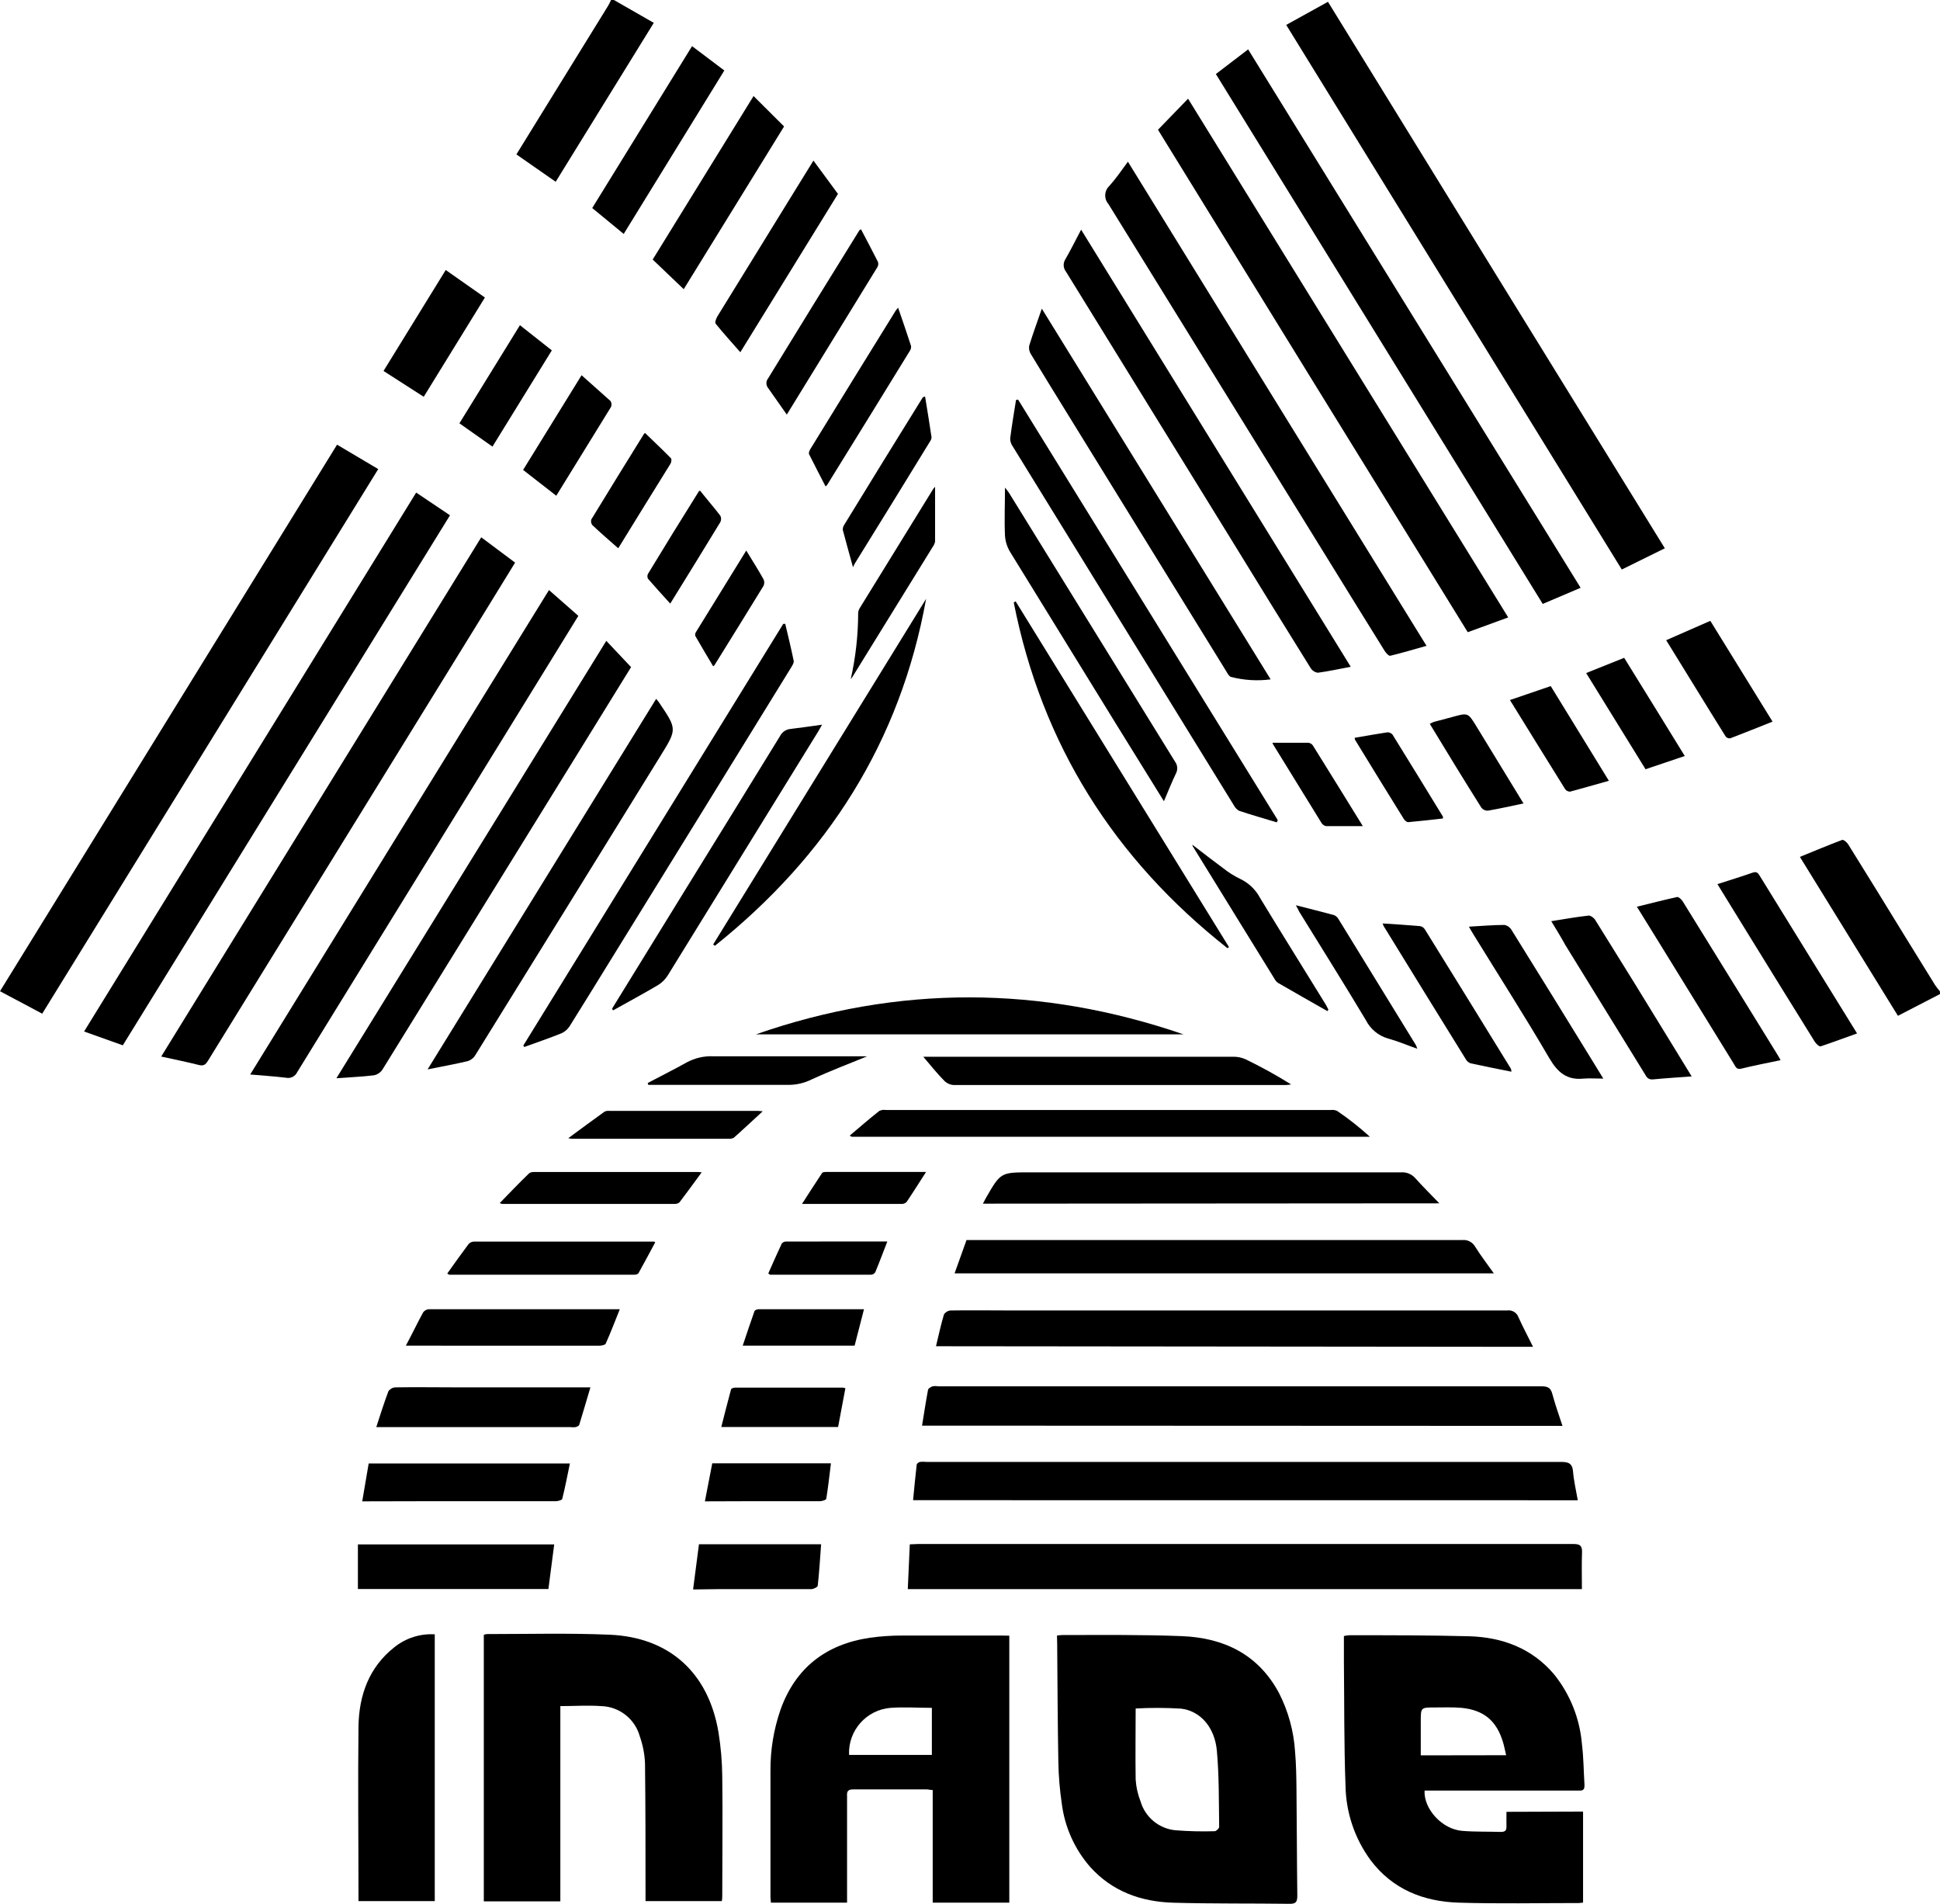
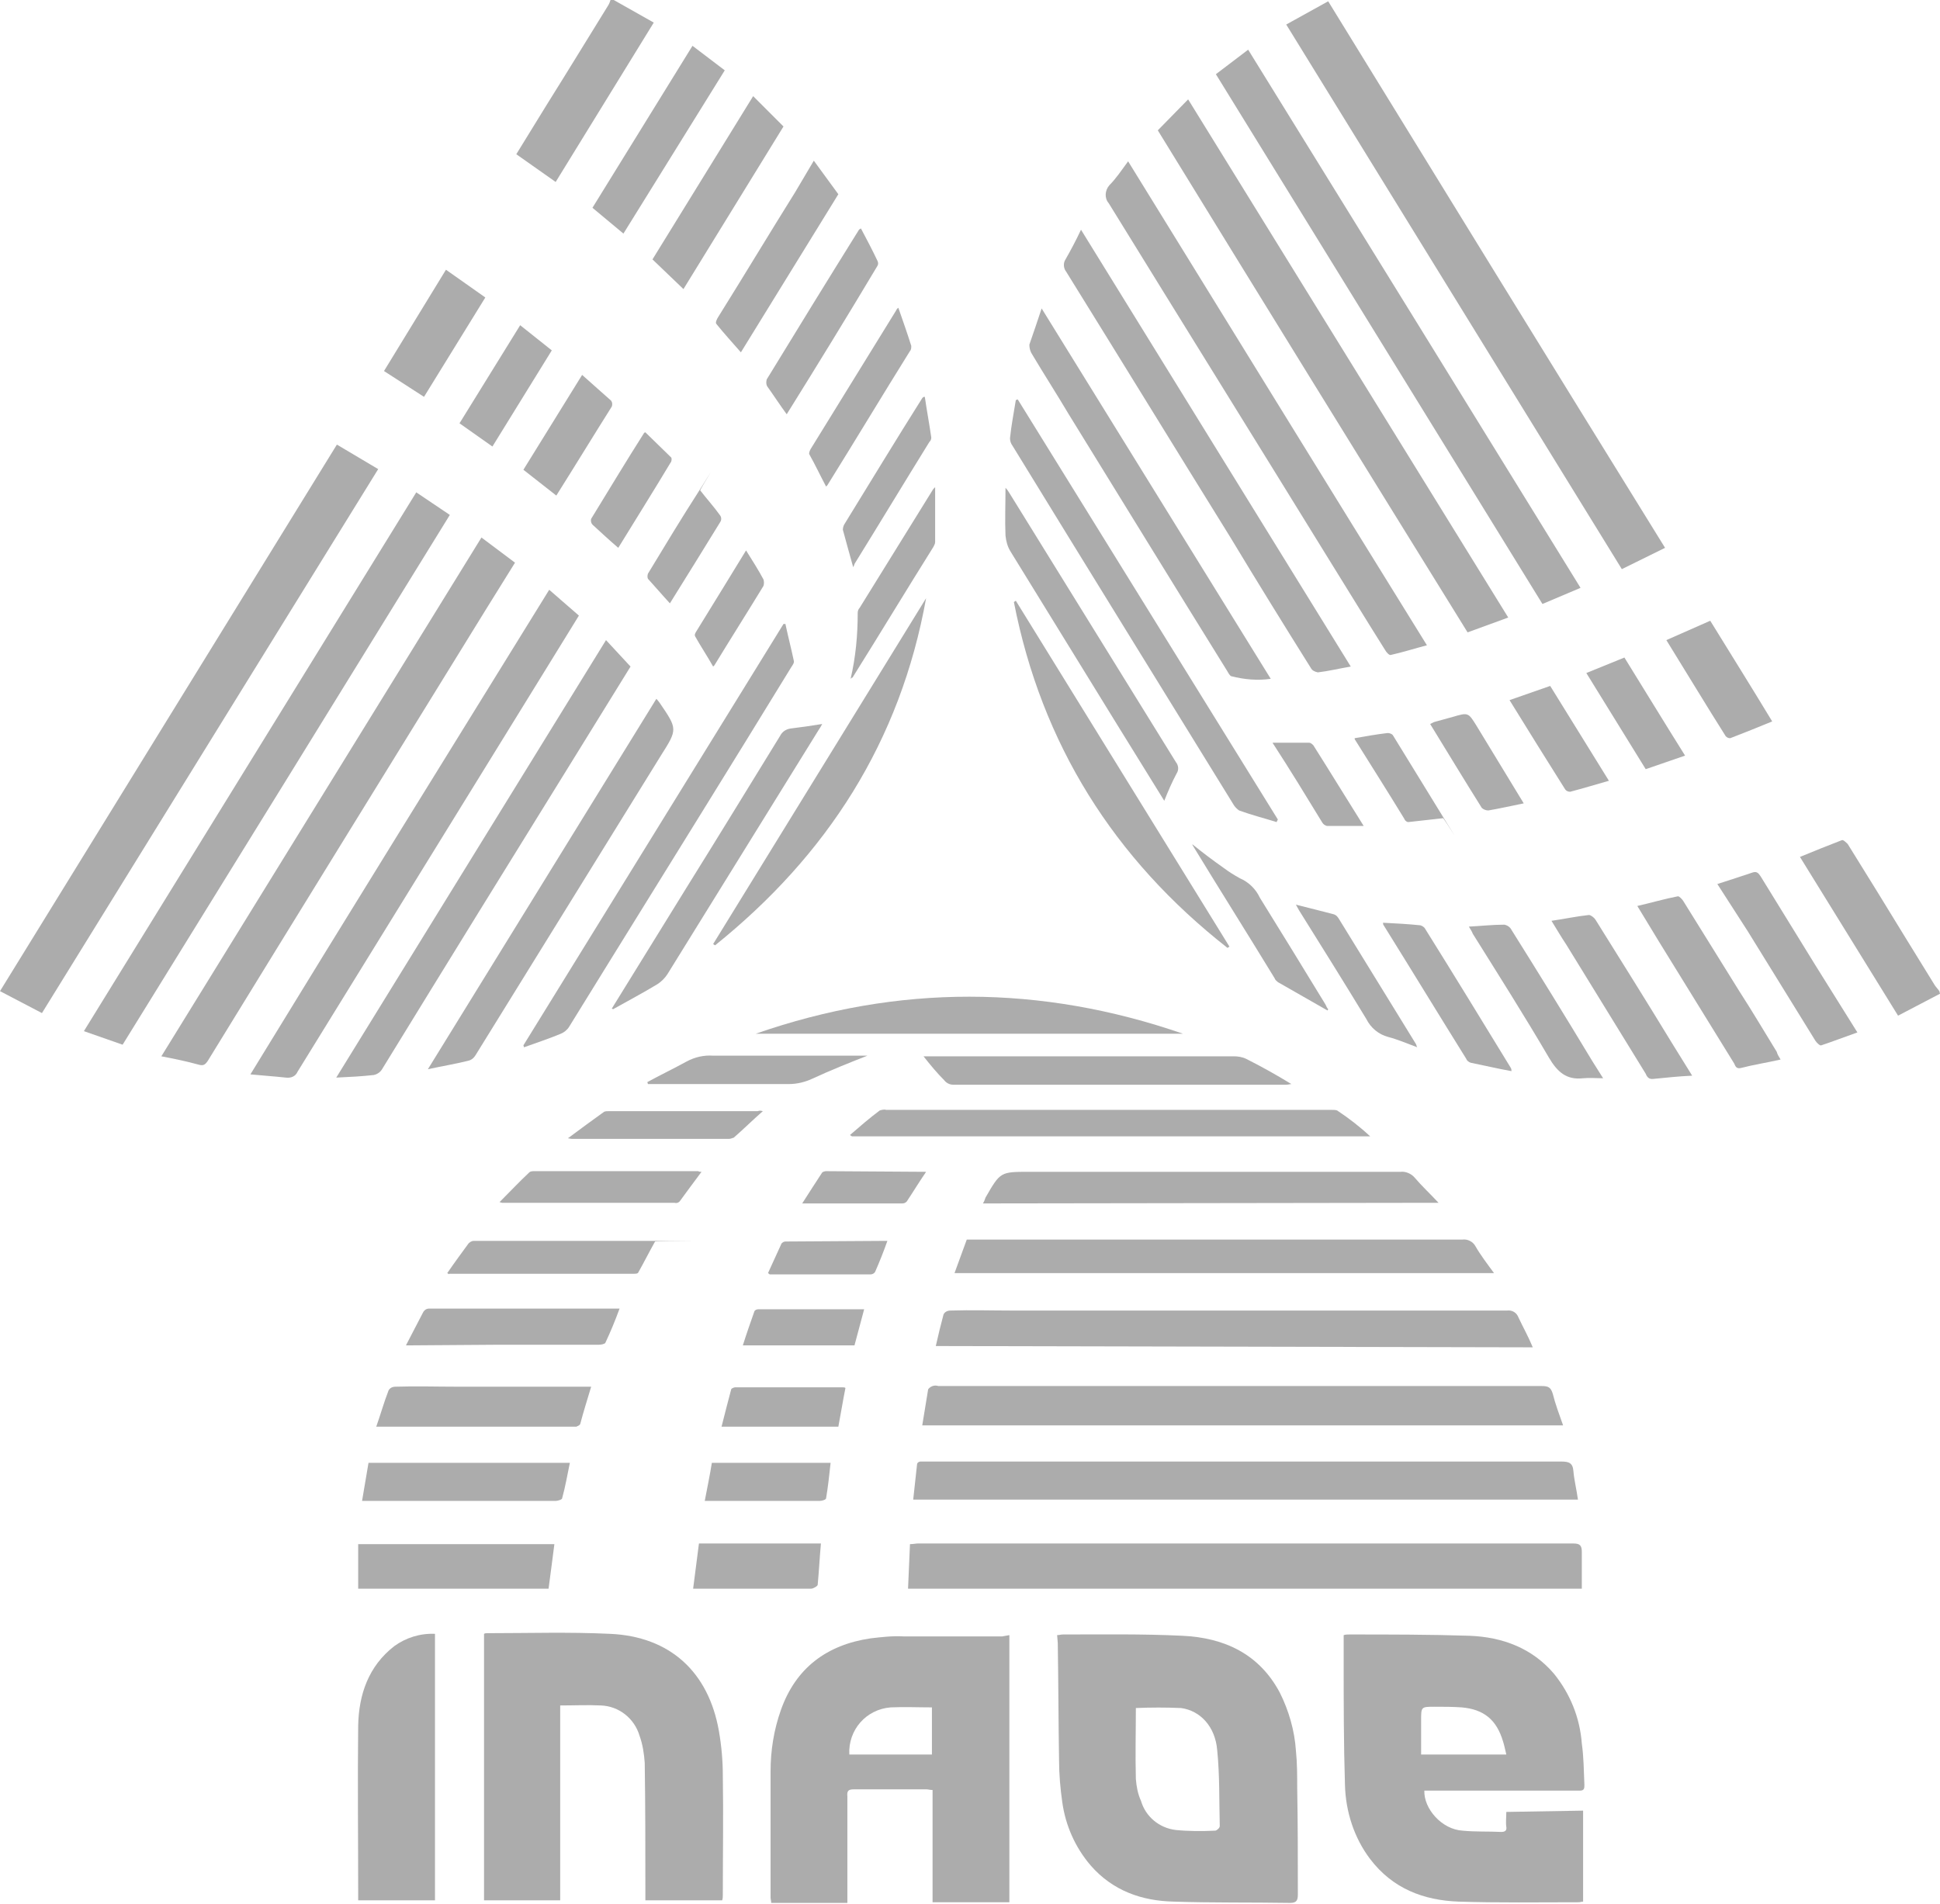
- <svg xmlns="http://www.w3.org/2000/svg" id="Capa_1" data-name="Capa 1" viewBox="0 0 300.62 294.95">
-   <path d="M331.31,156.53l-6.52,3.37L309.6,135.28c2.22-.91,4.37-1.81,6.55-2.63.2-.07.72.35.91.65q4.53,7.27,9,14.58c1.5,2.43,3,4.86,4.51,7.29a10.39,10.39,0,0,0,.72.92Z" transform="translate(-30.69 -2.53)" />
-   <path d="M125.82,2.53,132,6.07,116.8,30.69l-6.09-4.24c1.64-2.65,3.22-5.23,4.82-7.81Q120.23,11,124.94,3.4c.17-.28.29-.58.44-.87Z" transform="translate(-30.69 -2.53)" />
-   <path d="M276,283.18v14.1a6.71,6.71,0,0,1-.69.07c-6.19,0-12.39.13-18.58-.06-5.45-.17-10.25-2.05-13.66-6.59a20,20,0,0,1-3.88-11.49c-.24-6.4-.18-12.82-.25-19.23,0-1.31,0-2.63,0-4a6,6,0,0,1,.87-.12c6.2,0,12.39,0,18.58.16,5.12.16,9.69,1.86,13.12,5.9a19.88,19.88,0,0,1,4.31,10.75c.26,2.11.27,4.24.4,6.36,0,.55-.05.91-.74.9-3.59,0-7.19,0-10.78,0H251.44c-.15,2.83,2.7,6,5.85,6.24,2,.16,4,.1,6,.16.61,0,.86-.22.84-.84s0-1.46,0-2.27Zm-11.92-8.73c-.18-.75-.3-1.4-.48-2-1-3.36-3-5-6.43-5.34-1.38-.12-2.78-.06-4.17-.06-2.15,0-2.15,0-2.15,2.15v5.27Z" transform="translate(-30.69 -2.53)" />
-   <path d="M194.48,255.91a7.07,7.07,0,0,1,.88-.08c6.16,0,12.32-.07,18.47.17,6.51.26,11.85,2.82,15.06,8.83a23.16,23.16,0,0,1,2.48,9.05c.17,1.94.2,3.88.22,5.83.06,5.49.06,11,.13,16.48,0,.92-.17,1.3-1.19,1.28-6-.08-12,0-18-.17-5-.14-9.5-1.73-12.94-5.58a18.41,18.41,0,0,1-4.37-9.8,49.65,49.65,0,0,1-.53-6.45c-.11-6.07-.13-12.15-.18-18.23Zm12.19,11.3c0,3.65-.06,7.34,0,11a11.17,11.17,0,0,0,.76,3.4,6.26,6.26,0,0,0,5.35,4.46,54.61,54.61,0,0,0,6.14.15c.24,0,.7-.44.69-.67-.06-3.94,0-7.91-.36-11.83-.34-3.63-2.58-6.15-5.57-6.49A61.11,61.11,0,0,0,206.67,267.21Z" transform="translate(-30.69 -2.53)" />
-   <path d="M187.09,255.93v41.36H175.22V279.84c-.39,0-.67-.1-.94-.1-3.78,0-7.55,0-11.33,0-.83,0-1.06.25-1,1.06,0,5,0,10,0,15.06v1.43h-11.8c0-.28-.07-.56-.07-.84,0-6.52,0-13.05,0-19.57a28.36,28.36,0,0,1,1.56-9.49c2.34-6.53,7.09-10.14,13.85-11.14a35.45,35.45,0,0,1,5.15-.34c5.1,0,10.19,0,15.28,0Zm-12,11.18c-2.23,0-4.31-.15-6.38,0a7,7,0,0,0-6.45,7.29h12.83Z" transform="translate(-30.69 -2.53)" />
-   <path d="M130.72,297.05V295.7c0-6.67,0-13.34-.08-20a14.34,14.34,0,0,0-.81-4.18,6.39,6.39,0,0,0-6-4.68c-2-.15-4.1,0-6.31,0v30.25H105.66V255.79a2.13,2.13,0,0,1,.5-.11c6.34,0,12.69-.17,19,.1,9.28.4,15.31,5.91,16.86,15.09a45.44,45.44,0,0,1,.59,6.89c.08,6.12,0,12.24,0,18.36,0,.29,0,.58-.07.93Z" transform="translate(-30.69 -2.53)" />
-   <path d="M82.92,71.42,89.3,75.2,37.23,159.57l-6.54-3.48Z" transform="translate(-30.69 -2.53)" />
-   <path d="M288.67,87.47,282,90.76l-52-84.37,6.47-3.58Q262.56,45.19,288.67,87.47Z" transform="translate(-30.69 -2.53)" />
-   <path d="M275.82,248.72H171.36c.1-2.32.2-4.57.31-6.94.46,0,.85-.05,1.23-.05q50.82,0,101.65,0c1,0,1.32.29,1.29,1.29C275.77,244.87,275.82,246.73,275.82,248.72Z" transform="translate(-30.69 -2.53)" />
-   <path d="M172.18,234.94c.18-1.87.35-3.68.56-5.49,0-.17.3-.39.5-.44a4.56,4.56,0,0,1,1,0q49.16,0,98.3,0c1.19,0,1.81.2,1.91,1.52s.46,2.88.73,4.42Z" transform="translate(-30.69 -2.53)" />
-   <path d="M275.62,93.59l-5.87,2.5L219.1,14l5-3.82C241.26,38,258.4,65.69,275.62,93.59Z" transform="translate(-30.69 -2.53)" />
-   <path d="M49.72,164.47l-6-2.14L95.18,78.84l5.24,3.52Q75.06,123.46,49.72,164.47Z" transform="translate(-30.69 -2.53)" />
-   <path d="M55.67,166.21l49.59-80.44,5.25,3.92-4.58,7.45Q84.41,132,62.9,166.89c-.36.58-.67.81-1.38.63C59.65,167.05,57.75,166.67,55.67,166.21Z" transform="translate(-30.69 -2.53)" />
-   <path d="M264.4,98.18l-6.27,2.29q-24.09-39-48-77.84l4.66-4.81Z" transform="translate(-30.69 -2.53)" />
-   <path d="M173.57,223.39c.31-1.9.58-3.71.92-5.51,0-.23.43-.47.7-.58a2.53,2.53,0,0,1,.87,0q46.76,0,93.49,0c1,0,1.43.22,1.69,1.19.43,1.62,1,3.2,1.57,4.94Z" transform="translate(-30.69 -2.53)" />
-   <path d="M115.76,93.94l4.55,4-6.08,9.87q-18.75,30.4-37.48,60.81a1.56,1.56,0,0,1-1.76.87c-1.76-.21-3.54-.33-5.53-.5C84.93,143.87,100.3,119,115.76,93.94Z" transform="translate(-30.69 -2.53)" />
-   <path d="M205.47,27.58c15.48,25.09,30.82,50,46.27,75-1.93.54-3.76,1.1-5.61,1.54-.23.06-.68-.43-.88-.76-2.85-4.57-5.67-9.15-8.5-13.73q-17.15-27.77-34.31-55.51a2,2,0,0,1,.13-2.76C203.58,30.24,204.43,29,205.47,27.58Z" transform="translate(-30.69 -2.53)" />
-   <path d="M175.73,211.09c.42-1.76.77-3.37,1.24-4.94a1.36,1.36,0,0,1,1.05-.6c3.19-.05,6.38,0,9.57,0q38.32,0,76.65,0a1.61,1.61,0,0,1,1.76,1.07c.67,1.49,1.45,2.94,2.25,4.56Z" transform="translate(-30.69 -2.53)" />
-   <path d="M98.06,255.72v41.33H86.24v-1c0-8.68-.1-17.37,0-26.06.08-4.81,1.61-9.16,5.57-12.28A9.15,9.15,0,0,1,98.06,255.72Z" transform="translate(-30.69 -2.53)" />
-   <path d="M262.17,199.8H178.61l1.85-5.16h1.13q37.85,0,75.67,0a2.05,2.05,0,0,1,2,1C260.11,197,261.09,198.28,262.17,199.8Z" transform="translate(-30.69 -2.53)" />
-   <path d="M82.82,169.57l41.82-67.76,3.84,4.07-8.39,13.59Q105,143.88,89.94,168.25a2.08,2.08,0,0,1-1.33.87C86.79,169.34,85,169.41,82.82,169.57Z" transform="translate(-30.69 -2.53)" />
-   <path d="M240,105.83c-1.81.34-3.45.7-5.1.92a1.57,1.57,0,0,1-1.12-.73q-6.3-10.12-12.53-20.28-12.68-20.58-25.38-41.13a1.64,1.64,0,0,1-.1-1.9c.82-1.42,1.55-2.89,2.45-4.6Z" transform="translate(-30.69 -2.53)" />
-   <path d="M132.37,110.79c.26.33.38.47.48.62,2.75,4.07,2.75,4.08.21,8.19Q118.72,142.82,104.34,166a2.11,2.11,0,0,1-1.21.93c-2,.47-3.94.82-6.18,1.27Z" transform="translate(-30.69 -2.53)" />
-   <path d="M192.13,50.35l35.46,57.43a16.15,16.15,0,0,1-6.15-.38c-.31-.09-.54-.56-.74-.89Q208.46,86.7,196.24,66.86c-1.94-3.15-3.89-6.29-5.8-9.46a1.86,1.86,0,0,1-.27-1.3C190.74,54.25,191.41,52.43,192.13,50.35Z" transform="translate(-30.69 -2.53)" />
-   <path d="M228.54,129.93c-1.95-.59-3.91-1.15-5.84-1.79a2,2,0,0,1-.8-.83q-17.16-27.82-34.3-55.66a2,2,0,0,1-.37-1.21c.25-2,.59-4,.9-5.94l.32-.07,40.24,65.15Z" transform="translate(-30.69 -2.53)" />
-   <path d="M111.78,164.51l40.28-65.33h.31c.45,1.91.92,3.81,1.31,5.73.06.29-.19.68-.38,1q-14,22.73-28.05,45.45c-2.1,3.39-4.18,6.8-6.31,10.18a2.92,2.92,0,0,1-1.28,1.08c-1.89.76-3.82,1.42-5.73,2.11Z" transform="translate(-30.69 -2.53)" />
-   <path d="M183,189c.18-.34.31-.6.45-.85,2.3-4,2.3-4,6.84-4q28.74,0,57.5,0a2.68,2.68,0,0,1,2.21.9c1.14,1.28,2.37,2.49,3.73,3.9Z" transform="translate(-30.69 -2.53)" />
-   <path d="M162.36,178.46c1.52-1.28,3-2.58,4.59-3.83a1.71,1.71,0,0,1,1-.14l69,0a1.74,1.74,0,0,1,.95.15,45.9,45.9,0,0,1,5.07,4h-80.3Z" transform="translate(-30.69 -2.53)" />
-   <path d="M147.83,162.77c22.07-7.69,44.16-7.58,66.25,0Z" transform="translate(-30.69 -2.53)" />
-   <path d="M220.89,149.42c-17.55-13.84-28.77-31.57-33.11-53.55l.29-.18,33.06,53.56Z" transform="translate(-30.69 -2.53)" />
-   <path d="M141.2,148.85l33-53.55c-4,22.19-15.32,39.83-32.73,53.75Z" transform="translate(-30.69 -2.53)" />
-   <path d="M211.05,126.66l-7.28-11.75q-8.28-13.41-16.54-26.85a5.63,5.63,0,0,1-.81-2.54c-.11-2.41,0-4.83,0-7.45.27.35.45.54.59.76q12.87,20.85,25.76,41.69a1.72,1.72,0,0,1,.15,1.82C212.26,123.71,211.71,125.1,211.05,126.66Z" transform="translate(-30.69 -2.53)" />
-   <path d="M125.53,158.8l11.75-19.07q7.16-11.58,14.29-23.18a2,2,0,0,1,1.62-1.09c1.56-.18,3.11-.42,4.88-.66-.23.41-.38.71-.56,1q-11.67,18.94-23.35,37.85a4.73,4.73,0,0,1-1.52,1.5c-2.29,1.35-4.63,2.61-6.95,3.91Z" transform="translate(-30.69 -2.53)" />
-   <path d="M173.76,166.24h5q21.57,0,43.12,0a4.49,4.49,0,0,1,1.88.42,75.15,75.15,0,0,1,7,3.87,6.39,6.39,0,0,1-.75.09q-25.8,0-51.59,0a2.27,2.27,0,0,1-1.45-.7C175.89,168.82,174.93,167.62,173.76,166.24Z" transform="translate(-30.69 -2.53)" />
-   <path d="M116.57,241.79c-.31,2.36-.6,4.6-.9,6.91H86.15v-6.91Z" transform="translate(-30.69 -2.53)" />
-   <path d="M136.64,47.33l-4.81-4.59,15.63-25.33,4.73,4.71Z" transform="translate(-30.69 -2.53)" />
-   <path d="M306.61,166.77c-2.18.46-4.16.84-6.11,1.32-.75.18-.88-.34-1.13-.74q-5.81-9.39-11.59-18.79L284.34,143c2.16-.53,4.2-1.06,6.27-1.51.22,0,.64.37.82.66q4.35,7,8.66,14,2.93,4.71,5.83,9.44C306.13,165.92,306.32,166.26,306.61,166.77Z" transform="translate(-30.69 -2.53)" />
-   <path d="M89,223.61c.65-2,1.21-3.78,1.88-5.55a1.39,1.39,0,0,1,1.07-.6c3.15-.05,6.31,0,9.46,0h20.77c-.6,2-1.15,3.92-1.73,5.8-.06.17-.36.31-.57.36a2.82,2.82,0,0,1-.77,0H89Z" transform="translate(-30.69 -2.53)" />
-   <path d="M122.46,34.76,137.93,9.68l5,3.77L127.34,38.77Z" transform="translate(-30.69 -2.53)" />
-   <path d="M296.82,139.5c1.92-.62,3.7-1.16,5.46-1.78.71-.25.89.17,1.17.61L312,152.18l6.46,10.45c-1.95.69-3.78,1.38-5.64,2-.22.07-.71-.39-.91-.71q-5.28-8.49-10.52-17Z" transform="translate(-30.69 -2.53)" />
-   <path d="M86.82,235.12l1-5.87H119c-.38,1.85-.73,3.67-1.18,5.46,0,.21-.69.39-1,.39q-10.44,0-20.88,0Z" transform="translate(-30.69 -2.53)" />
-   <path d="M93.58,211c1-1.86,1.79-3.53,2.68-5.16a1.16,1.16,0,0,1,.85-.48c9.82,0,19.64,0,29.62,0-.74,1.85-1.41,3.61-2.18,5.33-.1.22-.68.31-1,.32-5.28,0-10.56,0-15.84,0Z" transform="translate(-30.69 -2.53)" />
-   <path d="M156.74,27.41l3.8,5.16L145.41,57.1c-1.33-1.52-2.62-2.93-3.82-4.42-.16-.19.07-.81.27-1.14q5.94-9.67,11.92-19.34Z" transform="translate(-30.69 -2.53)" />
-   <path d="M271.07,145.24c2.06-.33,3.93-.66,5.82-.87.31,0,.81.36,1,.69q6,9.6,11.88,19.23l3.06,5c-2.1.15-4,.27-6,.46-.71.07-1-.34-1.25-.82l-12.33-20C272.59,147.73,271.87,146.55,271.07,145.24Z" transform="translate(-30.69 -2.53)" />
-   <path d="M100,199.82c1.11-1.55,2.18-3.07,3.3-4.56a1.14,1.14,0,0,1,.82-.38q14,0,27.92,0s.05,0,.18.11c-.86,1.59-1.7,3.2-2.59,4.78-.09.16-.44.24-.67.24l-28.68,0S100.25,200,100,199.82Z" transform="translate(-30.69 -2.53)" />
-   <path d="M152.61,66.76c-1.05-1.5-2-2.86-3-4.27a1.21,1.21,0,0,1-.07-1.06q7.11-11.61,14.3-23.19c0-.05.11-.08.27-.19.89,1.7,1.78,3.37,2.63,5.06a1,1,0,0,1-.08.79C162,51.48,157.36,59.05,152.61,66.76Z" transform="translate(-30.69 -2.53)" />
-   <path d="M258.31,146.09c1.94-.11,3.73-.26,5.51-.27a1.67,1.67,0,0,1,1.11.8q6.29,10.11,12.53,20.27l1.68,2.74c-1.12,0-2.12-.08-3.1,0-2.59.26-4-1-5.28-3.18C267,160,262.93,153.66,259,147.27,258.78,146.93,258.59,146.58,258.31,146.09Z" transform="translate(-30.69 -2.53)" />
-   <path d="M139.42,184.15c-1.19,1.62-2.29,3.15-3.44,4.65a1.09,1.09,0,0,1-.78.24q-13.35,0-26.69,0a1.73,1.73,0,0,1-.38-.13c1.55-1.59,3-3.12,4.56-4.62a1.27,1.27,0,0,1,.82-.19h25.38C139,184.09,139.15,184.12,139.42,184.15Z" transform="translate(-30.69 -2.53)" />
-   <path d="M99.76,44.36l6.07,4.26L96.35,64l-6.23-4Z" transform="translate(-30.69 -2.53)" />
-   <path d="M288.88,101.71l6.84-3c3.19,5.17,6.37,10.33,9.64,15.61-2.22.89-4.38,1.76-6.55,2.59a.79.79,0,0,1-.7-.26C295,111.68,292,106.74,288.88,101.71Z" transform="translate(-30.69 -2.53)" />
-   <path d="M169.86,50.2c.7,2,1.37,4,2,5.91a1.07,1.07,0,0,1-.19.79q-6.39,10.4-12.81,20.76a2.94,2.94,0,0,1-.24.23c-.87-1.69-1.74-3.36-2.56-5-.09-.19.06-.57.2-.79q6.58-10.72,13.21-21.42A3.86,3.86,0,0,1,169.86,50.2Z" transform="translate(-30.69 -2.53)" />
-   <path d="M264.9,168.56c-2.19-.44-4.26-.85-6.33-1.3a1.35,1.35,0,0,1-.72-.6Q251.46,156.35,245.1,146a1.82,1.82,0,0,1-.15-.41c2,.13,3.9.25,5.83.42a1.14,1.14,0,0,1,.73.54q6.68,10.77,13.32,21.57C264.87,168.21,264.86,168.29,264.9,168.56Z" transform="translate(-30.69 -2.53)" />
-   <path d="M138.09,248.77c.31-2.43.61-4.7.91-7h18.93c-.16,2.18-.29,4.29-.52,6.4,0,.23-.67.55-1,.55-4.84,0-9.68,0-14.52,0Z" transform="translate(-30.69 -2.53)" />
-   <path d="M280,123.49c-2.11.59-4.07,1.16-6,1.68a.94.94,0,0,1-.76-.36c-2.85-4.56-5.66-9.13-8.57-13.83l6.32-2.16Z" transform="translate(-30.69 -2.53)" />
-   <path d="M116.89,79.33l-5.14-4,9.06-14.67c1.56,1.38,3,2.67,4.49,4a1,1,0,0,1,.08.9C122.58,70.11,119.76,74.68,116.89,79.33Z" transform="translate(-30.69 -2.53)" />
-   <path d="M111.26,52.91l4.94,3.9L107,71.72l-5.12-3.61Z" transform="translate(-30.69 -2.53)" />
-   <path d="M236.38,159.17c-2.56-1.46-5.13-2.91-7.68-4.39a1.71,1.71,0,0,1-.49-.57q-6.36-10.28-12.69-20.57a1.15,1.15,0,0,1-.07-.25c1.64,1.26,3.23,2.5,4.86,3.7a13.61,13.61,0,0,0,2.5,1.57,6.8,6.8,0,0,1,3.15,3c3.36,5.54,6.79,11,10.2,16.55.14.24.25.49.38.74Z" transform="translate(-30.69 -2.53)" />
-   <path d="M285.68,121.7l-9.2-14.9,5.89-2.36c3.12,5,6.22,10.09,9.39,15.21Z" transform="translate(-30.69 -2.53)" />
-   <path d="M162.52,107.74a46.68,46.68,0,0,0,1.15-10.25,1.64,1.64,0,0,1,.28-.81q5.67-9.21,11.36-18.42a3.54,3.54,0,0,1,.28-.32c0,2.87,0,5.67,0,8.47a1.87,1.87,0,0,1-.34.8Q169,97.31,162.78,107.4A2.78,2.78,0,0,1,162.52,107.74Z" transform="translate(-30.69 -2.53)" />
-   <path d="M139.92,235.12c.4-2.08.77-4,1.14-5.89h18.39c-.23,1.87-.43,3.69-.72,5.48,0,.18-.63.38-1,.39-3.89,0-7.77,0-11.66,0Z" transform="translate(-30.69 -2.53)" />
-   <path d="M161.69,217.6c-.37,2-.74,3.93-1.13,6h-18.1c.5-2,1-3.91,1.51-5.82,0-.14.41-.28.63-.28q8.34,0,16.7,0A1.56,1.56,0,0,1,161.69,217.6Z" transform="translate(-30.69 -2.53)" />
-   <path d="M148.88,174.69c-1.58,1.45-3,2.79-4.47,4.09a1.4,1.4,0,0,1-.83.17H119.41c-.1,0-.21,0-.66-.09,2-1.48,3.81-2.81,5.63-4.12a1.37,1.37,0,0,1,.74-.11h23.07C148.36,174.64,148.52,174.66,148.88,174.69Z" transform="translate(-30.69 -2.53)" />
-   <path d="M165.05,166.18c-2.8,1.15-5.77,2.27-8.64,3.6a8,8,0,0,1-3.55.82c-6.85,0-13.71,0-20.56,0h-1.16l-.08-.29c2-1.06,4.07-2.09,6.06-3.2a7.91,7.91,0,0,1,4.1-.94c7.62,0,15.25,0,22.87,0Z" transform="translate(-30.69 -2.53)" />
-   <path d="M162.87,90.41c-.59-2.14-1.11-4-1.58-5.78a1.25,1.25,0,0,1,.23-.81q6-9.81,12.09-19.61c.06-.1.12-.19.43-.25.34,2.1.69,4.2,1,6.31a1.23,1.23,0,0,1-.26.69Q169,80.4,163.15,89.83A5.44,5.44,0,0,0,162.87,90.41Z" transform="translate(-30.69 -2.53)" />
-   <path d="M231.49,142.77c2,.52,4,1,5.92,1.53a1.46,1.46,0,0,1,.7.63q6,9.75,12,19.53a3.68,3.68,0,0,1,.19.54c-1.62-.57-3-1.17-4.54-1.59a5.55,5.55,0,0,1-3.4-2.81c-3.38-5.65-6.89-11.23-10.35-16.84C231.88,143.46,231.71,143.15,231.49,142.77Z" transform="translate(-30.69 -2.53)" />
-   <path d="M163.12,211H145.78c.63-1.86,1.2-3.61,1.82-5.34.05-.16.39-.3.6-.3,5.41,0,10.83,0,16.37,0C164.08,207.31,163.61,209.13,163.12,211Z" transform="translate(-30.69 -2.53)" />
-   <path d="M266.77,127c-1.95.41-3.73.81-5.52,1.12a1.22,1.22,0,0,1-1-.45c-2.69-4.28-5.33-8.58-8-13a4.36,4.36,0,0,1,.62-.3l2.86-.76c2.44-.68,2.44-.68,3.74,1.44Z" transform="translate(-30.69 -2.53)" />
-   <path d="M126.49,87.47c-1.41-1.24-2.74-2.39-4-3.58a.94.94,0,0,1-.17-.89c2.7-4.44,5.44-8.86,8.18-13.28,0,0,.12-.07.16-.1,1.34,1.3,2.69,2.57,4,3.9.13.13.07.62-.07.85C131.9,78.71,129.23,83,126.49,87.47Z" transform="translate(-30.69 -2.53)" />
-   <path d="M168.19,194.86c-.65,1.67-1.23,3.23-1.87,4.77a.84.84,0,0,1-.67.38c-5.2,0-10.39,0-15.59,0-.06,0-.12-.07-.32-.19.68-1.54,1.37-3.1,2.09-4.64a.87.87,0,0,1,.63-.31Z" transform="translate(-30.69 -2.53)" />
-   <path d="M139.18,78.55c1,1.27,2.11,2.54,3.13,3.87a1.09,1.09,0,0,1,0,1c-2.55,4.19-5.12,8.35-7.76,12.62-1.2-1.32-2.34-2.57-3.45-3.85a.85.85,0,0,1,0-.76Q135,85,139,78.62S139,78.59,139.18,78.55Z" transform="translate(-30.69 -2.53)" />
-   <path d="M254.29,129.33c-1.78.2-3.59.41-5.4.57-.2,0-.51-.25-.65-.47q-3.8-6.11-7.55-12.25c-.06-.08-.05-.2-.08-.35,1.71-.29,3.39-.6,5.08-.85a1,1,0,0,1,.78.35q3.93,6.35,7.82,12.72S254.29,129.12,254.29,129.33Z" transform="translate(-30.69 -2.53)" />
-   <path d="M174.19,184.09c-1.06,1.64-2,3.15-3,4.63a1,1,0,0,1-.72.32c-5.06,0-10.11,0-15.5,0,1.1-1.71,2.09-3.26,3.11-4.79.09-.13.39-.16.6-.16Z" transform="translate(-30.69 -2.53)" />
-   <path d="M146.33,87.82c1,1.64,1.86,3,2.68,4.46a1.2,1.2,0,0,1,0,1c-2.52,4.12-5.07,8.21-7.61,12.31a.92.92,0,0,1-.2.16c-.93-1.56-1.85-3.1-2.75-4.67a.69.69,0,0,1,.06-.59C141.08,96.33,143.63,92.2,146.33,87.82Z" transform="translate(-30.69 -2.53)" />
-   <path d="M227.88,117.6c1.85,0,3.71,0,5.56,0a1,1,0,0,1,.68.4c2.56,4.1,5.09,8.2,7.75,12.51-2,0-3.88,0-5.72,0a1.08,1.08,0,0,1-.67-.47q-3.79-6.12-7.55-12.25A.51.51,0,0,1,227.88,117.6Z" transform="translate(-30.69 -2.53)" />
+ <svg xmlns="http://www.w3.org/2000/svg" version="1.1" id="Capa_1" x="0px" y="0px" viewBox="0 0 300.6 295" style="enable-background:new 0 0 300.6 295;" xml:space="preserve">
+   <style type="text/css">
+ 	.st0{fill:#ACACAC;}
+ </style>
+   <path class="st0" d="M300.6,154l-6.5,3.4l-15.2-24.6c2.2-0.9,4.4-1.8,6.5-2.6c0.2-0.1,0.7,0.4,0.9,0.6c3,4.8,6,9.7,9,14.6  c1.5,2.4,3,4.9,4.5,7.3c0.2,0.3,0.5,0.6,0.7,0.9L300.6,154z" />
+   <path class="st0" d="M95.1,0l6.2,3.5L86.1,28.2L80,23.9c1.6-2.6,3.2-5.2,4.8-7.8C88,11,91.1,5.9,94.2,0.9c0.2-0.3,0.3-0.6,0.4-0.9  L95.1,0z" />
+   <path class="st0" d="M245.3,280.6v14.1c-0.2,0-0.5,0.1-0.7,0.1c-6.2,0-12.4,0.1-18.6-0.1c-5.4-0.2-10.2-2-13.7-6.6  c-2.5-3.3-3.8-7.4-3.9-11.5c-0.2-6.4-0.2-12.8-0.2-19.2c0-1.3,0-2.6,0-4c0.3-0.1,0.6-0.1,0.9-0.1c6.2,0,12.4,0,18.6,0.2  c5.1,0.2,9.7,1.9,13.1,5.9c2.5,3.1,4,6.8,4.3,10.8c0.3,2.1,0.3,4.2,0.4,6.4c0,0.5,0,0.9-0.7,0.9c-3.6,0-7.2,0-10.8,0h-13.3  c-0.1,2.8,2.7,6,5.9,6.2c2,0.2,4,0.1,6,0.2c0.6,0,0.9-0.2,0.8-0.8s0-1.5,0-2.3L245.3,280.6z M233.4,271.9c-0.2-0.8-0.3-1.4-0.5-2  c-1-3.4-3-5-6.4-5.3c-1.4-0.1-2.8-0.1-4.2-0.1c-2.1,0-2.1,0-2.1,2.1v5.3L233.4,271.9z" />
+   <path class="st0" d="M163.8,253.4c0.3,0,0.6-0.1,0.9-0.1c6.2,0,12.3-0.1,18.5,0.2c6.5,0.3,11.9,2.8,15.1,8.8c1.4,2.8,2.3,5.9,2.5,9  c0.2,1.9,0.2,3.9,0.2,5.8c0.1,5.5,0.1,11,0.1,16.5c0,0.9-0.2,1.3-1.2,1.3c-6-0.1-12,0-18-0.2c-5-0.1-9.5-1.7-12.9-5.6  c-2.4-2.8-3.9-6.2-4.4-9.8c-0.3-2.1-0.5-4.3-0.5-6.5c-0.1-6.1-0.1-12.1-0.2-18.2L163.8,253.4z M176,264.7c0,3.6-0.1,7.3,0,11  c0.1,1.2,0.3,2.3,0.8,3.4c0.7,2.4,2.8,4.2,5.4,4.5c2,0.2,4.1,0.2,6.1,0.1c0.2,0,0.7-0.4,0.7-0.7c-0.1-3.9,0-7.9-0.4-11.8  c-0.3-3.6-2.6-6.1-5.6-6.5C180.7,264.6,178.3,264.6,176,264.7z" />
+   <path class="st0" d="M156.4,253.4v41.4h-11.9v-17.4c-0.4,0-0.7-0.1-0.9-0.1c-3.8,0-7.6,0-11.3,0c-0.8,0-1.1,0.2-1,1.1  c0,5,0,10,0,15.1v1.4h-11.8c0-0.3-0.1-0.6-0.1-0.8c0-6.5,0-13,0-19.6c0-3.2,0.5-6.4,1.6-9.5c2.3-6.5,7.1-10.1,13.9-11.1  c1.7-0.2,3.4-0.4,5.1-0.3c5.1,0,10.2,0,15.3,0L156.4,253.4z M144.4,264.6c-2.2,0-4.3-0.1-6.4,0c-3.8,0.3-6.6,3.5-6.4,7.3h12.8V264.6  z" />
+   <path class="st0" d="M100,294.5v-1.3c0-6.7,0-13.3-0.1-20c-0.1-1.4-0.3-2.8-0.8-4.2c-0.8-2.7-3.2-4.6-6-4.7c-2-0.1-4.1,0-6.3,0v30.2  H75v-41.3c0.2-0.1,0.3-0.1,0.5-0.1c6.3,0,12.7-0.2,19,0.1c9.3,0.4,15.3,5.9,16.9,15.1c0.4,2.3,0.6,4.6,0.6,6.9  c0.1,6.1,0,12.2,0,18.4c0,0.3,0,0.6-0.1,0.9H100z" />
+   <path class="st0" d="M52.2,68.9l6.4,3.8L6.5,157L0,153.6L52.2,68.9z" />
+   <path class="st0" d="M258,84.9l-6.7,3.3l-52-84.4l6.5-3.6C223.2,28.5,240.6,56.8,258,84.9z" />
+   <path class="st0" d="M245.1,246.2H140.7c0.1-2.3,0.2-4.6,0.3-6.9c0.5,0,0.9-0.1,1.2-0.1c33.9,0,67.8,0,101.6,0c1,0,1.3,0.3,1.3,1.3  C245.1,242.3,245.1,244.2,245.1,246.2z" />
+   <path class="st0" d="M141.5,232.4c0.2-1.9,0.4-3.7,0.6-5.5c0-0.2,0.3-0.4,0.5-0.4c0.3,0,0.7,0,1,0c32.8,0,65.5,0,98.3,0  c1.2,0,1.8,0.2,1.9,1.5s0.5,2.9,0.7,4.4L141.5,232.4z" />
+   <path class="st0" d="M244.9,91.1l-5.9,2.5l-50.6-82.1l5-3.8C210.6,35.5,227.7,63.2,244.9,91.1z" />
+   <path class="st0" d="M19,161.9l-6-2.1l51.5-83.5l5.2,3.5C52.8,107.2,35.9,134.6,19,161.9z" />
+   <path class="st0" d="M25,163.7l49.6-80.4l5.2,3.9l-4.6,7.4c-14.3,23.2-28.7,46.5-43,69.8c-0.4,0.6-0.7,0.8-1.4,0.6  C29,164.5,27.1,164.1,25,163.7z" />
+   <path class="st0" d="M233.7,95.7l-6.3,2.3c-16.1-26-32.1-51.9-48-77.8l4.7-4.8L233.7,95.7z" />
+   <path class="st0" d="M142.9,220.9c0.3-1.9,0.6-3.7,0.9-5.5c0-0.2,0.4-0.5,0.7-0.6c0.3-0.1,0.6-0.1,0.9,0c31.2,0,62.3,0,93.5,0  c1,0,1.4,0.2,1.7,1.2c0.4,1.6,1,3.2,1.6,4.9L142.9,220.9z" />
+   <path class="st0" d="M85.1,91.4l4.6,4l-6.1,9.9c-12.5,20.3-25,40.5-37.5,60.8c-0.3,0.7-1,1-1.8,0.9c-1.8-0.2-3.5-0.3-5.5-0.5  C54.2,141.3,69.6,116.5,85.1,91.4z" />
+   <path class="st0" d="M174.8,25c15.5,25.1,30.8,50,46.3,75c-1.9,0.5-3.8,1.1-5.6,1.5c-0.2,0.1-0.7-0.4-0.9-0.8  c-2.9-4.6-5.7-9.2-8.5-13.7c-11.4-18.5-22.9-37-34.3-55.5c-0.7-0.8-0.6-2,0.1-2.8C172.9,27.7,173.7,26.5,174.8,25z" />
+   <path class="st0" d="M145,208.6c0.4-1.8,0.8-3.4,1.2-4.9c0.2-0.4,0.6-0.6,1.1-0.6c3.2-0.1,6.4,0,9.6,0c25.5,0,51.1,0,76.6,0  c0.8-0.1,1.5,0.3,1.8,1.1c0.7,1.5,1.5,2.9,2.2,4.6L145,208.6z" />
+   <path class="st0" d="M67.4,253.2v41.3H55.5v-1c0-8.7-0.1-17.4,0-26.1c0.1-4.8,1.6-9.2,5.6-12.3C62.9,253.8,65.1,253.1,67.4,253.2z" />
+   <path class="st0" d="M231.5,197.3h-83.6l1.9-5.2h1.1c25.2,0,50.5,0,75.7,0c0.8-0.1,1.6,0.3,2,1C229.4,194.5,230.4,195.8,231.5,197.3  z" />
+   <path class="st0" d="M52.1,167l41.8-67.8l3.8,4.1l-8.4,13.6c-10.1,16.3-20.1,32.5-30.1,48.8c-0.3,0.5-0.8,0.8-1.3,0.9  C56.1,166.8,54.3,166.9,52.1,167z" />
+   <path class="st0" d="M209.3,103.3c-1.8,0.3-3.4,0.7-5.1,0.9c-0.5-0.1-0.9-0.3-1.1-0.7c-4.2-6.7-8.4-13.5-12.5-20.3  c-8.5-13.7-16.9-27.4-25.4-41.1c-0.4-0.5-0.5-1.3-0.1-1.9c0.8-1.4,1.6-2.9,2.4-4.6L209.3,103.3z" />
+   <path class="st0" d="M101.7,108.3c0.3,0.3,0.4,0.5,0.5,0.6c2.8,4.1,2.8,4.1,0.2,8.2c-9.6,15.5-19.1,30.9-28.7,46.4  c-0.3,0.5-0.7,0.8-1.2,0.9c-2,0.5-3.9,0.8-6.2,1.3L101.7,108.3z" />
+   <path class="st0" d="M161.4,47.8l35.5,57.4c-2.1,0.3-4.1,0.1-6.1-0.4c-0.3-0.1-0.5-0.6-0.7-0.9c-8.2-13.2-16.3-26.4-24.5-39.7  c-1.9-3.2-3.9-6.3-5.8-9.5c-0.2-0.4-0.3-0.8-0.3-1.3C160.1,51.7,160.7,49.9,161.4,47.8z" />
+   <path class="st0" d="M197.8,127.4c-1.9-0.6-3.9-1.1-5.8-1.8c-0.3-0.2-0.6-0.5-0.8-0.8c-11.4-18.5-22.9-37.1-34.3-55.7  c-0.3-0.4-0.4-0.8-0.4-1.2c0.2-2,0.6-4,0.9-5.9l0.3-0.1L198,127L197.8,127.4z" />
+   <path class="st0" d="M81.1,162l40.3-65.3h0.3c0.4,1.9,0.9,3.8,1.3,5.7c0.1,0.3-0.2,0.7-0.4,1c-9.3,15.2-18.7,30.3-28.1,45.5  c-2.1,3.4-4.2,6.8-6.3,10.2c-0.3,0.5-0.8,0.9-1.3,1.1c-1.9,0.8-3.8,1.4-5.7,2.1L81.1,162z" />
+   <path class="st0" d="M152.3,186.5c0.2-0.3,0.3-0.6,0.4-0.9c2.3-4,2.3-4,6.8-4c19.2,0,38.3,0,57.5,0c0.8-0.1,1.7,0.3,2.2,0.9  c1.1,1.3,2.4,2.5,3.7,3.9L152.3,186.5z" />
+   <path class="st0" d="M131.7,175.9c1.5-1.3,3-2.6,4.6-3.8c0.3-0.1,0.7-0.2,1-0.1h69c0.3,0,0.7,0,0.9,0.1c1.8,1.2,3.5,2.5,5.1,4H132  L131.7,175.9z" />
+   <path class="st0" d="M117.1,160.2c22.1-7.7,44.2-7.6,66.2,0H117.1z" />
+   <path class="st0" d="M190.2,146.9c-17.6-13.8-28.8-31.6-33.1-53.6l0.3-0.2l33.1,53.6L190.2,146.9z" />
+   <path class="st0" d="M110.5,146.3l33-53.6c-4,22.2-15.3,39.8-32.7,53.8L110.5,146.3z" />
+   <path class="st0" d="M180.4,124.1l-7.3-11.8c-5.5-8.9-11-17.9-16.5-26.8c-0.5-0.8-0.7-1.6-0.8-2.5c-0.1-2.4,0-4.8,0-7.4  c0.3,0.3,0.4,0.5,0.6,0.8c8.6,13.9,17.2,27.8,25.8,41.7c0.4,0.5,0.5,1.2,0.1,1.8C181.6,121.2,181,122.6,180.4,124.1z" />
+   <path class="st0" d="M94.8,156.3l11.8-19.1c4.8-7.7,9.5-15.4,14.3-23.2c0.3-0.6,0.9-1,1.6-1.1c1.6-0.2,3.1-0.4,4.9-0.7  c-0.2,0.4-0.4,0.7-0.6,1c-7.8,12.6-15.6,25.2-23.4,37.8c-0.4,0.6-0.9,1.1-1.5,1.5c-2.3,1.4-4.6,2.6-6.9,3.9L94.8,156.3z" />
+   <path class="st0" d="M143.1,163.7h5c14.4,0,28.8,0,43.1,0c0.6,0,1.3,0.1,1.9,0.4c2.4,1.2,4.7,2.5,7,3.9c-0.2,0-0.5,0.1-0.8,0.1  c-17.2,0-34.4,0-51.6,0c-0.6,0-1.1-0.3-1.4-0.7C145.2,166.3,144.2,165.1,143.1,163.7z" />
+   <path class="st0" d="M85.9,239.3c-0.3,2.4-0.6,4.6-0.9,6.9H55.5v-6.9H85.9z" />
+   <path class="st0" d="M105.9,44.8l-4.8-4.6l15.6-25.3l4.7,4.7L105.9,44.8z" />
+   <path class="st0" d="M275.9,164.2c-2.2,0.5-4.2,0.8-6.1,1.3c-0.8,0.2-0.9-0.3-1.1-0.7c-3.9-6.3-7.7-12.5-11.6-18.8l-3.4-5.6  c2.2-0.5,4.2-1.1,6.3-1.5c0.2,0,0.6,0.4,0.8,0.7c2.9,4.7,5.8,9.3,8.7,14c2,3.1,3.9,6.3,5.8,9.4C275.4,163.4,275.6,163.7,275.9,164.2  z" />
+   <path class="st0" d="M58.3,221.1c0.7-2,1.2-3.8,1.9-5.6c0.2-0.4,0.6-0.6,1.1-0.6c3.2-0.1,6.3,0,9.5,0h20.8c-0.6,2-1.2,3.9-1.7,5.8  c-0.1,0.2-0.4,0.3-0.6,0.4c-0.3,0-0.5,0-0.8,0L58.3,221.1L58.3,221.1z" />
+   <path class="st0" d="M91.8,32.2l15.5-25.1l5,3.8L96.6,36.2L91.8,32.2z" />
+   <path class="st0" d="M266.1,137c1.9-0.6,3.7-1.2,5.5-1.8c0.7-0.2,0.9,0.2,1.2,0.6l8.5,13.8l6.5,10.4c-2,0.7-3.8,1.4-5.6,2  c-0.2,0.1-0.7-0.4-0.9-0.7c-3.5-5.7-7-11.3-10.5-17L266.1,137z" />
+   <path class="st0" d="M56.1,232.6l1-5.9h31.2c-0.4,1.9-0.7,3.7-1.2,5.5c0,0.2-0.7,0.4-1,0.4c-7,0-13.9,0-20.9,0L56.1,232.6z" />
+   <path class="st0" d="M62.9,208.5c1-1.9,1.8-3.5,2.7-5.2c0.2-0.3,0.5-0.5,0.8-0.5c9.8,0,19.6,0,29.6,0c-0.7,1.9-1.4,3.6-2.2,5.3  c-0.1,0.2-0.7,0.3-1,0.3c-5.3,0-10.6,0-15.8,0L62.9,208.5z" />
+   <path class="st0" d="M126.1,24.9l3.8,5.2l-15.1,24.5c-1.3-1.5-2.6-2.9-3.8-4.4c-0.2-0.2,0.1-0.8,0.3-1.1c4-6.4,7.9-12.9,11.9-19.3  L126.1,24.9z" />
+   <path class="st0" d="M240.4,142.7c2.1-0.3,3.9-0.7,5.8-0.9c0.3,0,0.8,0.4,1,0.7c4,6.4,8,12.8,11.9,19.2l3.1,5c-2.1,0.1-4,0.3-6,0.5  c-0.7,0.1-1-0.3-1.2-0.8l-12.3-20C241.9,145.2,241.2,144,240.4,142.7z" />
+   <path class="st0" d="M69.3,197.3c1.1-1.6,2.2-3.1,3.3-4.6c0.2-0.2,0.5-0.4,0.8-0.4c9.3,0,18.6,0,27.9,0c13.9,0,0.1,0,0.2,0.1  c-0.9,1.6-1.7,3.2-2.6,4.8c-0.1,0.2-0.4,0.2-0.7,0.2H69.6C69.6,197.5,69.6,197.5,69.3,197.3z" />
+   <path class="st0" d="M121.9,64.2c-1.1-1.5-2-2.9-3-4.3c-0.2-0.3-0.2-0.7-0.1-1.1c4.7-7.7,9.5-15.5,14.3-23.2c0,0,0.1-0.1,0.3-0.2  c0.9,1.7,1.8,3.4,2.6,5.1c0.1,0.3,0.1,0.5-0.1,0.8C131.3,49,126.7,56.5,121.9,64.2z" />
+   <path class="st0" d="M227.6,143.6c1.9-0.1,3.7-0.3,5.5-0.3c0.5,0.1,0.9,0.4,1.1,0.8c4.2,6.7,8.4,13.5,12.5,20.3l1.7,2.7  c-1.1,0-2.1-0.1-3.1,0c-2.6,0.3-4-1-5.3-3.2c-3.8-6.5-7.8-12.8-11.8-19.2C228.1,144.4,227.9,144.1,227.6,143.6z" />
+   <path class="st0" d="M108.7,181.6c-1.2,1.6-2.3,3.1-3.4,4.6c-0.2,0.2-0.5,0.3-0.8,0.2c-8.9,0-17.8,0-26.7,0c-0.1,0-0.3-0.1-0.4-0.1  c1.6-1.6,3-3.1,4.6-4.6c0.2-0.2,0.5-0.2,0.8-0.2h25.4C108.3,181.6,108.5,181.6,108.7,181.6z" />
+   <path class="st0" d="M69.1,41.8l6.1,4.3l-9.5,15.4l-6.2-4L69.1,41.8z" />
+   <path class="st0" d="M258.2,99.2l6.8-3c3.2,5.2,6.4,10.3,9.6,15.6c-2.2,0.9-4.4,1.8-6.5,2.6c-0.3,0-0.5-0.1-0.7-0.3  C264.3,109.2,261.3,104.2,258.2,99.2z" />
+   <path class="st0" d="M139.2,47.7c0.7,2,1.4,4,2,5.9c0,0.3,0,0.6-0.2,0.8c-4.3,6.9-8.5,13.9-12.8,20.8c-0.1,0.1-0.2,0.2-0.2,0.2  c-0.9-1.7-1.7-3.4-2.6-5c-0.1-0.2,0.1-0.6,0.2-0.8c4.4-7.1,8.8-14.3,13.2-21.4C138.9,48,139,47.8,139.2,47.7z" />
+   <path class="st0" d="M234.2,166c-2.2-0.4-4.3-0.9-6.3-1.3c-0.3-0.1-0.6-0.3-0.7-0.6c-4.3-6.9-8.5-13.8-12.8-20.7  c-0.1-0.1-0.1-0.3-0.1-0.4c2,0.1,3.9,0.2,5.8,0.4c0.3,0.1,0.6,0.3,0.7,0.5c4.5,7.2,8.9,14.4,13.3,21.6  C234.2,165.7,234.2,165.8,234.2,166z" />
+   <path class="st0" d="M107.4,246.2c0.3-2.4,0.6-4.7,0.9-7h18.9c-0.2,2.2-0.3,4.3-0.5,6.4c0,0.2-0.7,0.6-1,0.6c-4.8,0-9.7,0-14.5,0  L107.4,246.2z" />
+   <path class="st0" d="M249.3,121c-2.1,0.6-4.1,1.2-6,1.7c-0.3,0-0.6-0.1-0.8-0.4c-2.9-4.6-5.7-9.1-8.6-13.8l6.3-2.2L249.3,121z" />
+   <path class="st0" d="M86.2,76.8l-5.1-4l9.1-14.7c1.6,1.4,3,2.7,4.5,4c0.2,0.3,0.2,0.6,0.1,0.9C91.9,67.6,89.1,72.2,86.2,76.8z" />
+   <path class="st0" d="M80.6,50.4l4.9,3.9l-9.2,14.9l-5.1-3.6L80.6,50.4z" />
+   <path class="st0" d="M205.7,156.6c-2.6-1.5-5.1-2.9-7.7-4.4c-0.2-0.2-0.4-0.3-0.5-0.6c-4.2-6.9-8.5-13.7-12.7-20.6  c0-0.1-0.1-0.2-0.1-0.2c1.6,1.3,3.2,2.5,4.9,3.7c0.8,0.6,1.6,1.1,2.5,1.6c1.4,0.6,2.5,1.7,3.1,3c3.4,5.5,6.8,11,10.2,16.6  c0.1,0.2,0.2,0.5,0.4,0.7L205.7,156.6z" />
+   <path class="st0" d="M255,119.2l-9.2-14.9l5.9-2.4c3.1,5,6.2,10.1,9.4,15.2L255,119.2z" />
+   <path class="st0" d="M131.8,105.2c0.8-3.4,1.1-6.8,1.1-10.2c0-0.3,0.1-0.6,0.3-0.8c3.8-6.1,7.6-12.3,11.4-18.4  c0.1-0.1,0.2-0.2,0.3-0.3c0,2.9,0,5.7,0,8.5c0,0.3-0.2,0.6-0.3,0.8c-4.2,6.7-8.3,13.5-12.5,20.2C132,105,131.9,105.1,131.8,105.2z" />
+   <path class="st0" d="M109.2,232.6c0.4-2.1,0.8-4,1.1-5.9h18.4c-0.2,1.9-0.4,3.7-0.7,5.5c0,0.2-0.6,0.4-1,0.4c-3.9,0-7.8,0-11.7,0  L109.2,232.6z" />
+   <path class="st0" d="M131,215.1c-0.4,2-0.7,3.9-1.1,6h-18.1c0.5-2,1-3.9,1.5-5.8c0-0.1,0.4-0.3,0.6-0.3c5.6,0,11.1,0,16.7,0  C130.7,215,130.9,215,131,215.1z" />
+   <path class="st0" d="M118.2,172.2c-1.6,1.4-3,2.8-4.5,4.1c-0.3,0.1-0.5,0.2-0.8,0.2H88.7c-0.1,0-0.2,0-0.7-0.1  c2-1.5,3.8-2.8,5.6-4.1c0.2-0.1,0.5-0.1,0.7-0.1h23.1C117.7,172.1,117.8,172.1,118.2,172.2z" />
+   <path class="st0" d="M134.4,163.6c-2.8,1.1-5.8,2.3-8.6,3.6c-1.1,0.5-2.3,0.8-3.6,0.8c-6.9,0-13.7,0-20.6,0h-1.2l-0.1-0.3  c2-1.1,4.1-2.1,6.1-3.2c1.3-0.7,2.7-1,4.1-0.9c7.6,0,15.2,0,22.9,0L134.4,163.6z" />
+   <path class="st0" d="M132.2,87.9c-0.6-2.1-1.1-4-1.6-5.8c0-0.3,0.1-0.6,0.2-0.8c4-6.5,8-13.1,12.1-19.6c0.1-0.1,0.1-0.2,0.4-0.2  c0.3,2.1,0.7,4.2,1,6.3c0,0.3-0.1,0.5-0.3,0.7c-3.9,6.3-7.7,12.6-11.6,18.9C132.4,87.5,132.3,87.7,132.2,87.9z" />
+   <path class="st0" d="M200.8,140.2c2,0.5,4,1,5.9,1.5c0.3,0.1,0.5,0.3,0.7,0.6c4,6.5,8,13,12,19.5c0.1,0.2,0.1,0.4,0.2,0.5  c-1.6-0.6-3-1.2-4.5-1.6c-1.5-0.4-2.7-1.4-3.4-2.8c-3.4-5.6-6.9-11.2-10.4-16.8C201.2,140.9,201,140.6,200.8,140.2z" />
+   <path class="st0" d="M132.4,208.5h-17.3c0.6-1.9,1.2-3.6,1.8-5.3c0.1-0.2,0.4-0.3,0.6-0.3c5.4,0,10.8,0,16.4,0  C133.4,204.8,132.9,206.6,132.4,208.5z" />
+   <path class="st0" d="M236.1,124.5c-2,0.4-3.7,0.8-5.5,1.1c-0.4,0-0.8-0.2-1-0.4c-2.7-4.3-5.3-8.6-8-13c0.2-0.1,0.4-0.2,0.6-0.3  l2.9-0.8c2.4-0.7,2.4-0.7,3.7,1.4L236.1,124.5z" />
+   <path class="st0" d="M95.8,84.9c-1.4-1.2-2.7-2.4-4-3.6c-0.2-0.2-0.3-0.6-0.2-0.9c2.7-4.4,5.4-8.9,8.2-13.3c0,0,0.1-0.1,0.2-0.1  c1.3,1.3,2.7,2.6,4,3.9c0.1,0.1,0.1,0.6-0.1,0.8C101.2,76.2,98.5,80.5,95.8,84.9z" />
+   <path class="st0" d="M137.5,192.3c-0.6,1.7-1.2,3.2-1.9,4.8c-0.1,0.2-0.4,0.4-0.7,0.4c-5.2,0-10.4,0-15.6,0c-0.1,0-0.1-0.1-0.3-0.2  c0.7-1.5,1.4-3.1,2.1-4.6c0.2-0.2,0.4-0.3,0.6-0.3L137.5,192.3z" />
+   <path class="st0" d="M108.5,76c1,1.3,2.1,2.5,3.1,3.9c0.2,0.3,0.2,0.7,0,1c-2.6,4.2-5.1,8.3-7.8,12.6c-1.2-1.3-2.3-2.6-3.4-3.8  c-0.1-0.2-0.1-0.5,0-0.8c2.6-4.3,5.2-8.6,7.9-12.8C112.3,69.7,108.3,76.1,108.5,76z" />
+   <path class="st0" d="M223.6,126.8c-1.8,0.2-3.6,0.4-5.4,0.6c-0.2,0-0.5-0.2-0.6-0.5c-2.5-4.1-5.1-8.2-7.6-12.2  c-0.1-0.1-0.1-0.2-0.1-0.3c1.7-0.3,3.4-0.6,5.1-0.8c0.3,0,0.6,0.1,0.8,0.3c2.6,4.2,5.2,8.5,7.8,12.7  C227.5,132.9,223.6,126.6,223.6,126.8z" />
+   <path class="st0" d="M143.5,181.6c-1.1,1.6-2,3.1-3,4.6c-0.2,0.2-0.4,0.3-0.7,0.3c-5.1,0-10.1,0-15.5,0c1.1-1.7,2.1-3.3,3.1-4.8  c0.1-0.1,0.4-0.2,0.6-0.2L143.5,181.6z" />
+   <path class="st0" d="M115.6,85.3c1,1.6,1.9,3,2.7,4.5c0.1,0.3,0.1,0.7,0,1c-2.5,4.1-5.1,8.2-7.6,12.3c-0.1,0.1-0.1,0.1-0.2,0.2  c-0.9-1.6-1.9-3.1-2.8-4.7c-0.1-0.2,0-0.4,0.1-0.6C110.4,93.8,112.9,89.7,115.6,85.3z" />
+   <path class="st0" d="M197.2,115.1c1.9,0,3.7,0,5.6,0c0.3,0,0.5,0.2,0.7,0.4c2.6,4.1,5.1,8.2,7.8,12.5c-2,0-3.9,0-5.7,0  c-0.3-0.1-0.5-0.2-0.7-0.5c-2.5-4.1-5-8.2-7.6-12.2C197.2,115.2,197.2,115.1,197.2,115.1z" />
</svg>
